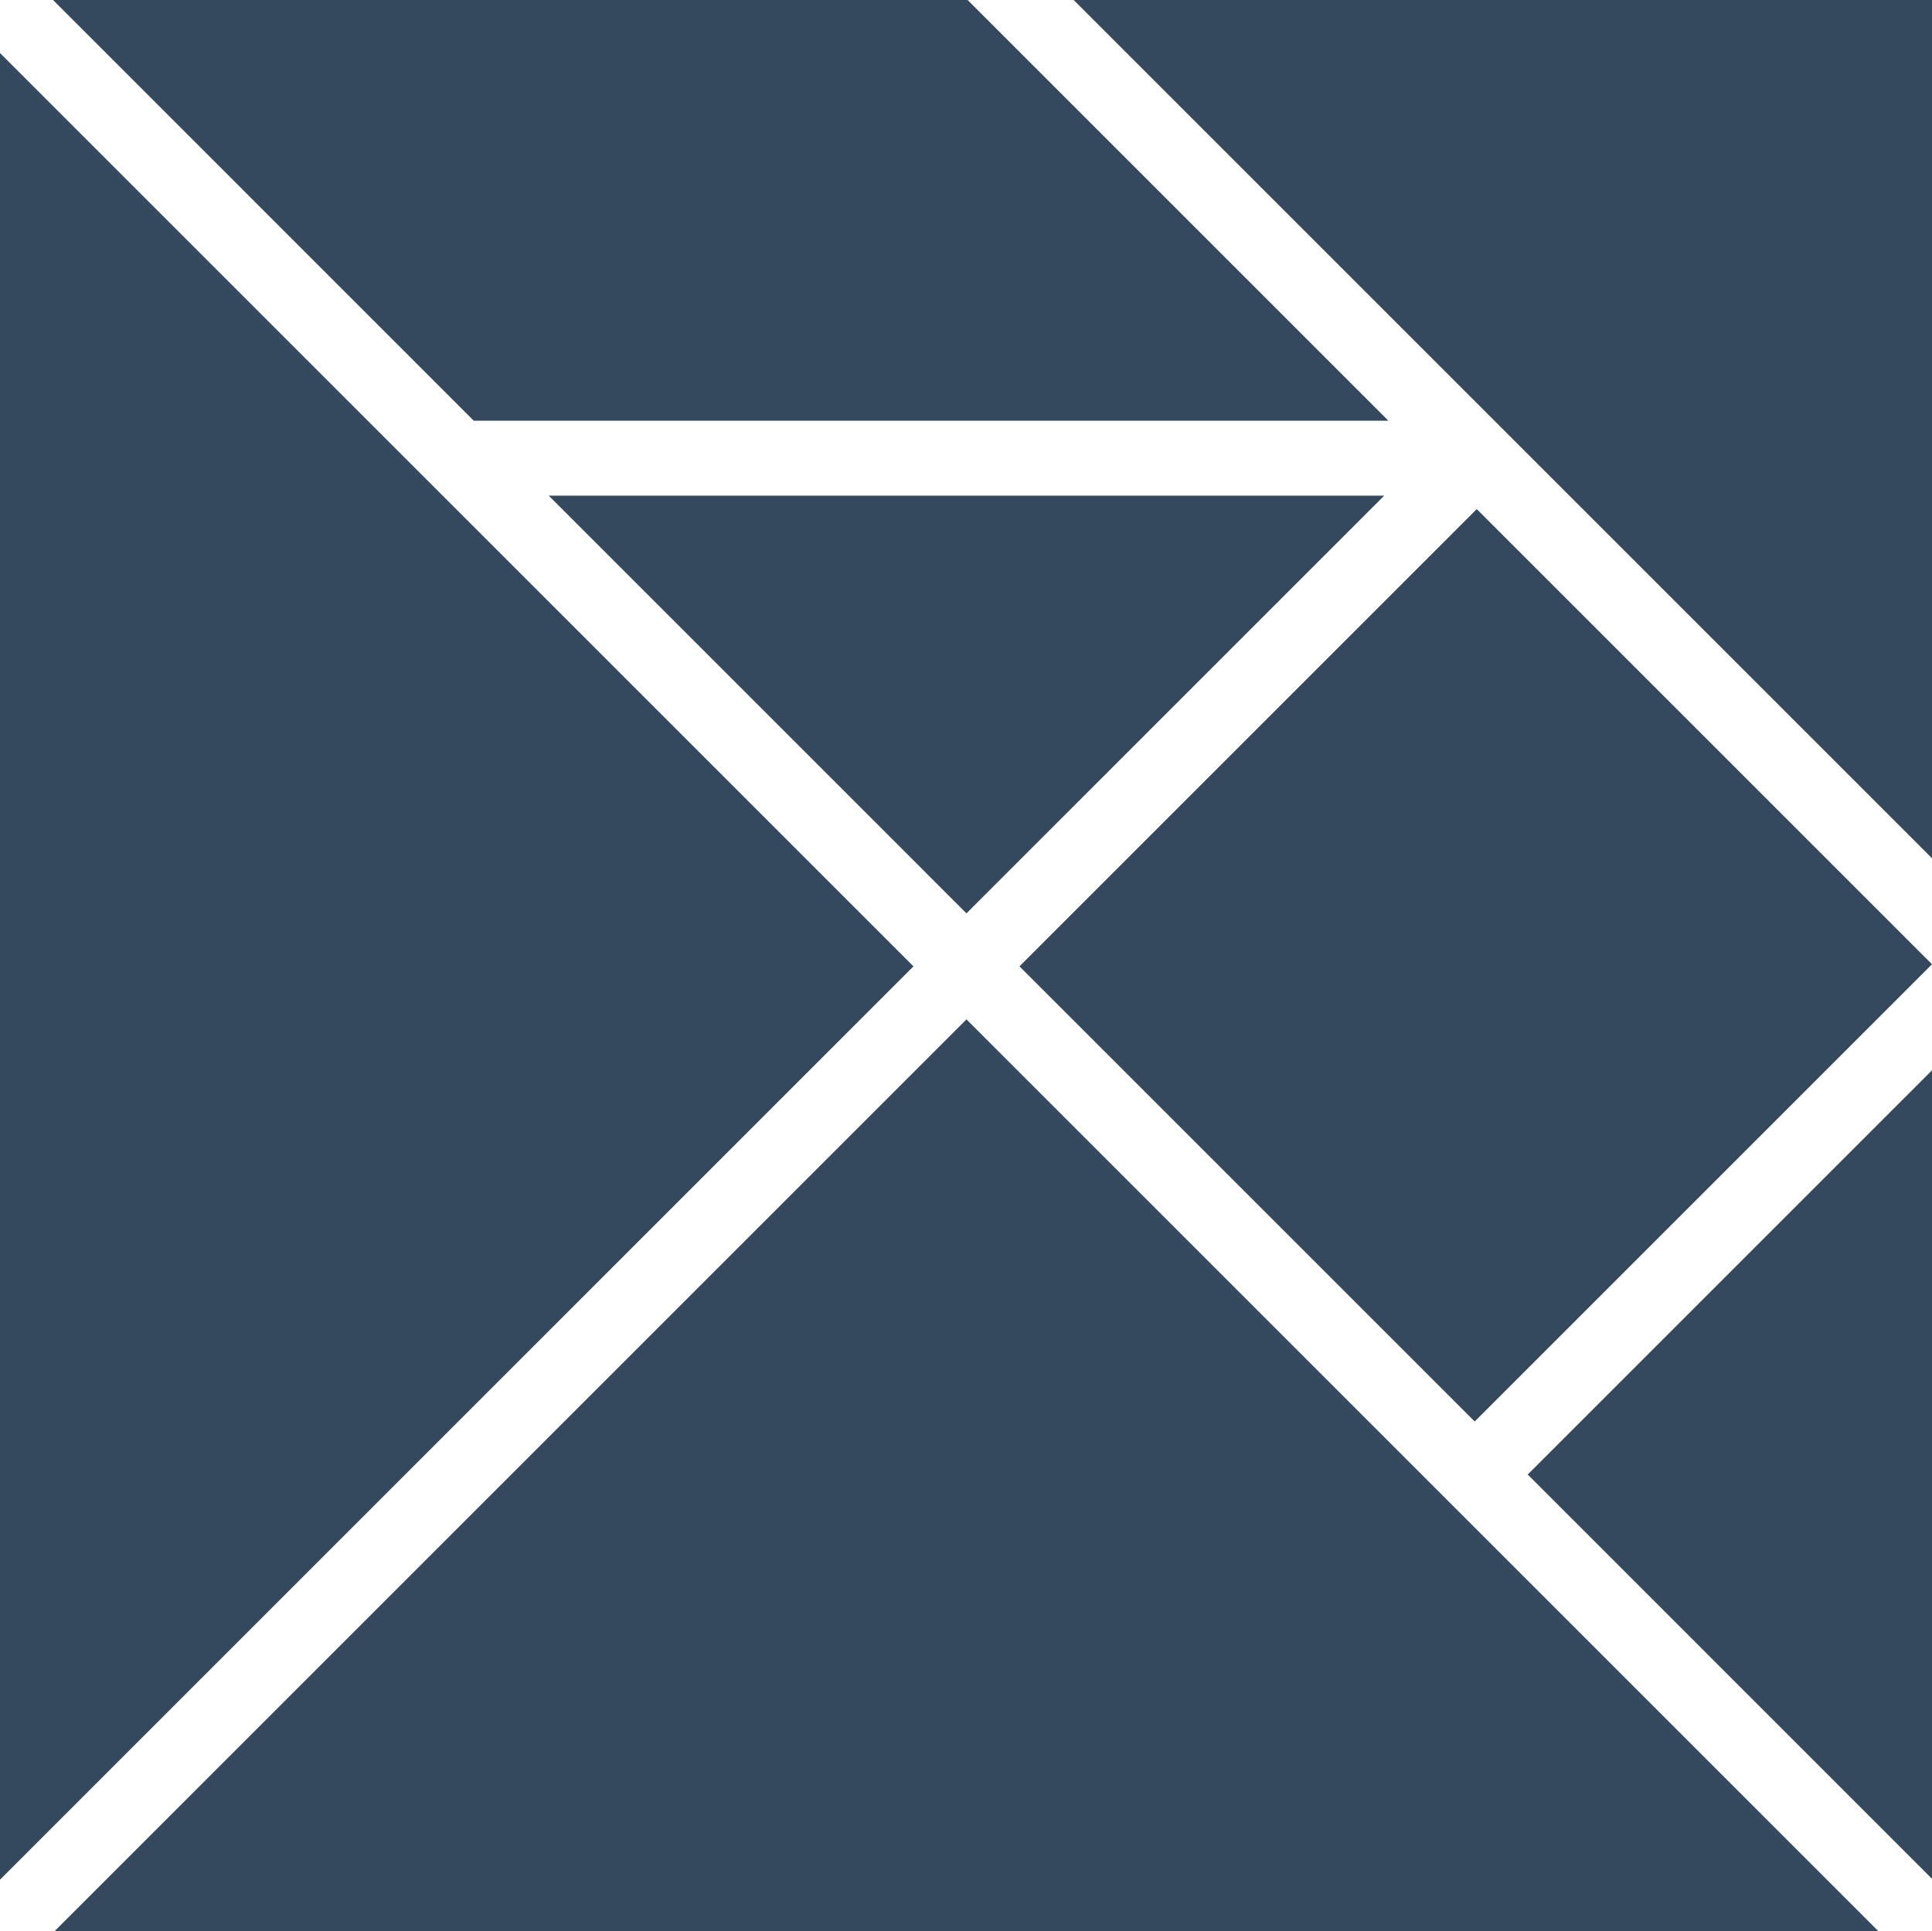
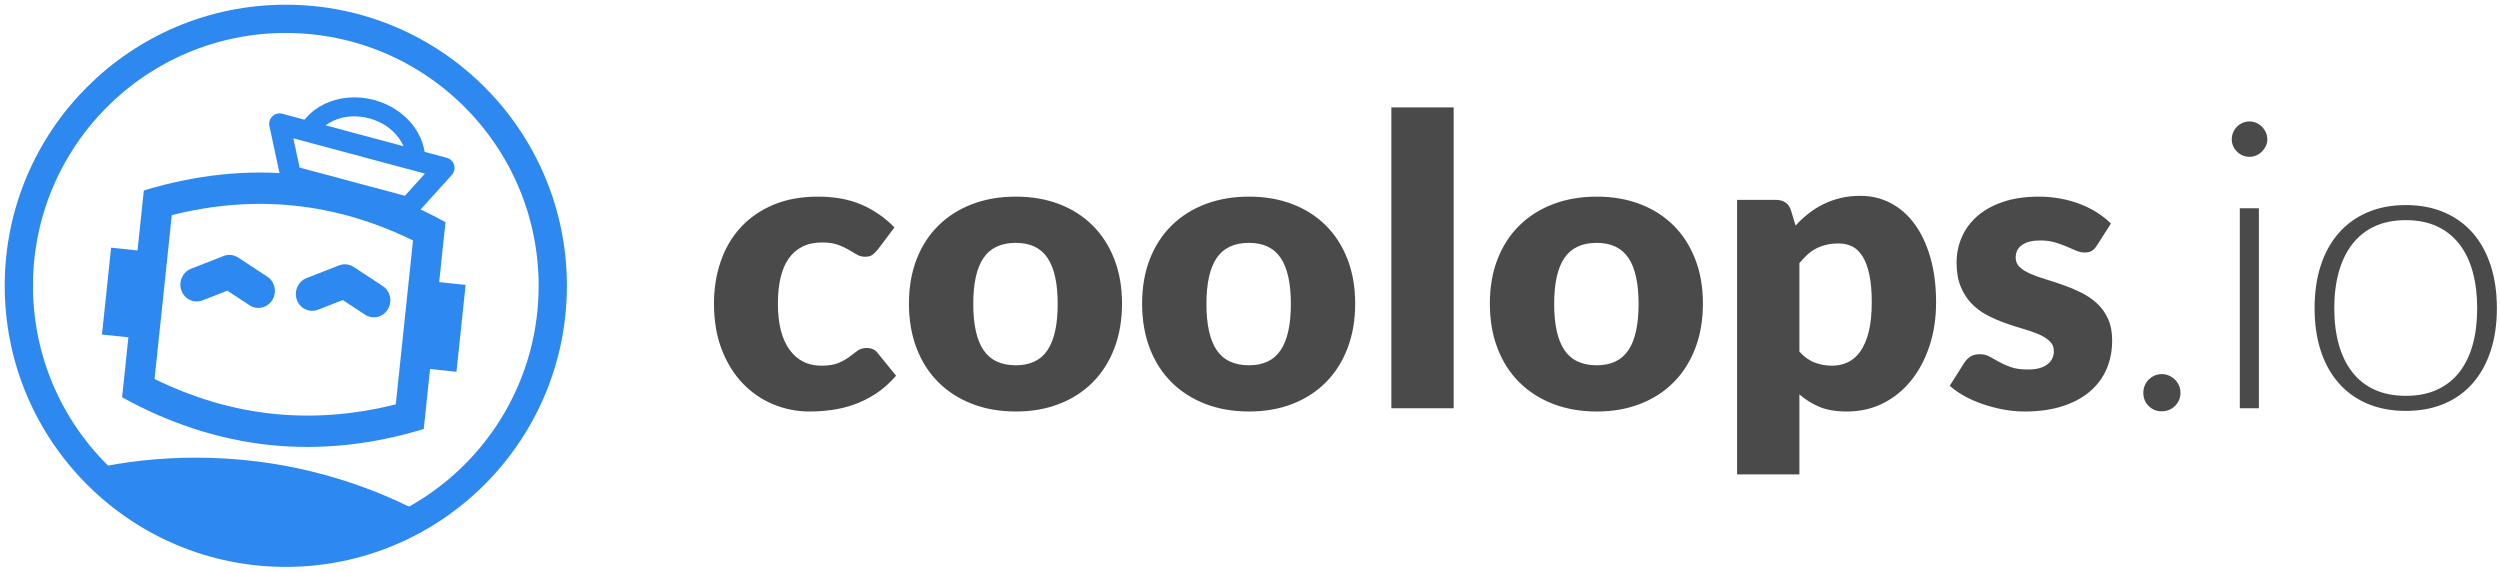
- <svg xmlns="http://www.w3.org/2000/svg" version="1.1" id="Layer_1" x="0px" y="0px" viewBox="0 0 323.141 322.95" enable-background="new 0 0 323.141 322.95" xml:space="preserve">
-   <g>
-     <polygon fill="#34495E" points="161.649,152.782 231.514,82.916 91.783,82.916" />
-     <polygon fill="#34495E" points="8.867,0 79.241,70.375 232.213,70.375 161.838,0" />
-     <rect fill="#34495E" x="192.99" y="107.392" transform="matrix(0.7071 0.7071 -0.7071 0.7071 186.4727 -127.2386)" width="107.676" height="108.167" />
-     <polygon fill="#34495E" points="323.298,143.724 323.298,0 179.573,0" />
-     <polygon fill="#34495E" points="152.781,161.649 0,8.868 0,314.432" />
-     <polygon fill="#34495E" points="255.522,246.655 323.298,314.432 323.298,178.879" />
-     <polygon fill="#34495E" points="161.649,170.517 8.869,323.298 314.43,323.298" />
+ <svg xmlns="http://www.w3.org/2000/svg" width="398px" height="91px" viewBox="0 0 398 91" version="1.1">
+   <defs />
+   <g id="Page-1" stroke="none" stroke-width="1" fill="none" fill-rule="evenodd">
+     <g id="outlined-logo" transform="translate(3, 2)">
+       <g id="symbol" transform="translate(0, 1)">
+         <g id="circle-and-body">
+           <circle id="Oval-2" stroke="#2D89EF" stroke-width="4.5" cx="42.5" cy="42.5" r="42.5" />
+           <path d="M11.565,71.642 C16.919,70.475 22.48,69.859 28.186,69.859 C41.315,69.859 53.679,73.117 64.508,78.865 C58.089,82.758 50.556,85 42.5,85 C30.308,85 19.315,79.866 11.565,71.642 Z" id="Combined-Shape" fill="#2D89EF" />
+         </g>
+         <g id="head" transform="translate(42.94774, 38.99726) rotate(-354) translate(-42.94774, -38.99726) translate(13.94774, 8.997261)" fill="#2D89EF" fill-rule="nonzero">
+           <g id="face" transform="translate(0, 15.70556)">
+             <path d="M9.694,34.764 C16.157,37.128 22.586,38.302 29,38.302 C35.414,38.302 41.843,37.128 48.306,34.764 L48.306,8.53 C41.843,6.167 35.414,4.992 29,4.992 C22.586,4.992 16.157,6.167 9.694,8.53 L9.694,34.764 Z M4.856,5.093 C12.904,1.698 20.952,2.27373675e-13 29,2.27373675e-13 C37.048,2.27373675e-13 45.096,1.698 53.144,5.093 L53.144,38.201 C45.096,41.597 37.048,43.294 29,43.294 C20.952,43.294 12.904,41.597 4.856,38.201 L4.856,5.093 Z" id="Rectangle" />
+             <path d="M19.745,19.568 L15.977,21.512 C14.686,22.177 13.117,21.638 12.472,20.306 C11.827,18.974 12.35,17.355 13.64,16.689 L18.576,14.143 C19.312,13.763 20.178,13.763 20.913,14.143 L25.849,16.689 C27.14,17.355 27.663,18.974 27.018,20.306 C26.372,21.638 24.803,22.177 23.513,21.512 L19.745,19.568 Z" id="Path-3" />
+             <path d="M34.413,21.076 C33.123,21.742 31.553,21.202 30.908,19.871 C30.263,18.539 30.786,16.92 32.076,16.254 L37.013,13.707 C37.748,13.328 38.614,13.328 39.349,13.707 L44.285,16.254 C45.576,16.92 46.099,18.539 45.454,19.871 C44.808,21.202 43.239,21.742 41.949,21.076 L38.181,19.132 L34.413,21.076 Z" id="Path-3" />
+             <polygon id="Line" points="0.626 14.694 5.464 14.694 5.464 28.6 0.626 28.6" />
+             <polygon id="Line" points="52.536 14.694 57.374 14.694 57.374 28.6 52.536 28.6" />
+           </g>
+           <g id="hat" transform="translate(38.41675, 11.02244) rotate(9) translate(-38.41675, -11.02244) translate(22.91675, 2.522436)">
+             <path d="M5.887,16.794 C5.266,16.794 4.697,16.445 4.413,15.891 L0.539,8.326 C-0.028,7.218 0.773,5.901 2.013,5.901 L29.13,5.901 C30.37,5.901 31.171,7.218 30.604,8.326 L26.73,15.891 C26.446,16.445 25.877,16.794 25.256,16.794 L5.887,16.794 Z M24.245,13.466 L26.414,9.229 L4.729,9.229 L6.898,13.466 L24.245,13.466 Z" id="Path-4" />
+             <path d="M26.117,9.078 L23.104,9.078 C23.104,5.803 19.786,3.026 15.571,3.026 C11.357,3.026 8.039,5.803 8.039,9.078 L5.026,9.078 C5.026,3.997 9.802,0 15.571,0 C21.341,0 26.117,3.997 26.117,9.078 Z" id="Oval-4" />
+           </g>
+         </g>
+       </g>
+       <path d="M136.776,37.688 C136.477,38.051 136.189,38.339 135.912,38.552 C135.635,38.765 135.24,38.872 134.728,38.872 C134.237,38.872 133.795,38.755 133.4,38.52 C133.005,38.285 132.563,38.024 132.072,37.736 C131.581,37.448 131.005,37.187 130.344,36.952 C129.683,36.717 128.861,36.6 127.88,36.6 C126.664,36.6 125.613,36.824 124.728,37.272 C123.843,37.72 123.112,38.36 122.536,39.192 C121.96,40.024 121.533,41.043 121.256,42.248 C120.979,43.453 120.84,44.813 120.84,46.328 C120.84,49.507 121.453,51.949 122.68,53.656 C123.907,55.363 125.597,56.216 127.752,56.216 C128.904,56.216 129.816,56.072 130.488,55.784 C131.16,55.496 131.731,55.176 132.2,54.824 C132.669,54.472 133.101,54.147 133.496,53.848 C133.891,53.549 134.387,53.4 134.984,53.4 C135.773,53.4 136.371,53.688 136.776,54.264 L139.656,57.816 C138.632,58.989 137.555,59.944 136.424,60.68 C135.293,61.416 134.136,61.992 132.952,62.408 C131.768,62.824 130.579,63.112 129.384,63.272 C128.189,63.432 127.027,63.512 125.896,63.512 C123.869,63.512 121.933,63.128 120.088,62.36 C118.243,61.592 116.621,60.477 115.224,59.016 C113.827,57.555 112.717,55.757 111.896,53.624 C111.075,51.491 110.664,49.059 110.664,46.328 C110.664,43.939 111.021,41.704 111.736,39.624 C112.451,37.544 113.507,35.741 114.904,34.216 C116.301,32.691 118.029,31.491 120.088,30.616 C122.147,29.741 124.531,29.304 127.24,29.304 C129.843,29.304 132.125,29.72 134.088,30.552 C136.051,31.384 137.821,32.6 139.4,34.2 L136.776,37.688 Z M158.728,29.304 C161.245,29.304 163.539,29.699 165.608,30.488 C167.677,31.277 169.453,32.408 170.936,33.88 C172.419,35.352 173.571,37.139 174.392,39.24 C175.213,41.341 175.624,43.704 175.624,46.328 C175.624,48.973 175.213,51.357 174.392,53.48 C173.571,55.603 172.419,57.405 170.936,58.888 C169.453,60.371 167.677,61.512 165.608,62.312 C163.539,63.112 161.245,63.512 158.728,63.512 C156.189,63.512 153.88,63.112 151.8,62.312 C149.72,61.512 147.928,60.371 146.424,58.888 C144.92,57.405 143.757,55.603 142.936,53.48 C142.115,51.357 141.704,48.973 141.704,46.328 C141.704,43.704 142.115,41.341 142.936,39.24 C143.757,37.139 144.92,35.352 146.424,33.88 C147.928,32.408 149.72,31.277 151.8,30.488 C153.88,29.699 156.189,29.304 158.728,29.304 Z M158.728,56.152 C161.011,56.152 162.691,55.347 163.768,53.736 C164.845,52.125 165.384,49.677 165.384,46.392 C165.384,43.107 164.845,40.664 163.768,39.064 C162.691,37.464 161.011,36.664 158.728,36.664 C156.381,36.664 154.664,37.464 153.576,39.064 C152.488,40.664 151.944,43.107 151.944,46.392 C151.944,49.677 152.488,52.125 153.576,53.736 C154.664,55.347 156.381,56.152 158.728,56.152 Z M195.848,29.304 C198.365,29.304 200.659,29.699 202.728,30.488 C204.797,31.277 206.573,32.408 208.056,33.88 C209.539,35.352 210.691,37.139 211.512,39.24 C212.333,41.341 212.744,43.704 212.744,46.328 C212.744,48.973 212.333,51.357 211.512,53.48 C210.691,55.603 209.539,57.405 208.056,58.888 C206.573,60.371 204.797,61.512 202.728,62.312 C200.659,63.112 198.365,63.512 195.848,63.512 C193.309,63.512 191,63.112 188.92,62.312 C186.84,61.512 185.048,60.371 183.544,58.888 C182.04,57.405 180.877,55.603 180.056,53.48 C179.235,51.357 178.824,48.973 178.824,46.328 C178.824,43.704 179.235,41.341 180.056,39.24 C180.877,37.139 182.04,35.352 183.544,33.88 C185.048,32.408 186.84,31.277 188.92,30.488 C191,29.699 193.309,29.304 195.848,29.304 Z M195.848,56.152 C198.131,56.152 199.811,55.347 200.888,53.736 C201.965,52.125 202.504,49.677 202.504,46.392 C202.504,43.107 201.965,40.664 200.888,39.064 C199.811,37.464 198.131,36.664 195.848,36.664 C193.501,36.664 191.784,37.464 190.696,39.064 C189.608,40.664 189.064,43.107 189.064,46.392 C189.064,49.677 189.608,52.125 190.696,53.736 C191.784,55.347 193.501,56.152 195.848,56.152 Z M228.424,15.096 L228.424,63 L218.504,63 L218.504,15.096 L228.424,15.096 Z M251.208,29.304 C253.725,29.304 256.019,29.699 258.088,30.488 C260.157,31.277 261.933,32.408 263.416,33.88 C264.899,35.352 266.051,37.139 266.872,39.24 C267.693,41.341 268.104,43.704 268.104,46.328 C268.104,48.973 267.693,51.357 266.872,53.48 C266.051,55.603 264.899,57.405 263.416,58.888 C261.933,60.371 260.157,61.512 258.088,62.312 C256.019,63.112 253.725,63.512 251.208,63.512 C248.669,63.512 246.36,63.112 244.28,62.312 C242.2,61.512 240.408,60.371 238.904,58.888 C237.4,57.405 236.237,55.603 235.416,53.48 C234.595,51.357 234.184,48.973 234.184,46.328 C234.184,43.704 234.595,41.341 235.416,39.24 C236.237,37.139 237.4,35.352 238.904,33.88 C240.408,32.408 242.2,31.277 244.28,30.488 C246.36,29.699 248.669,29.304 251.208,29.304 Z M251.208,56.152 C253.491,56.152 255.171,55.347 256.248,53.736 C257.325,52.125 257.864,49.677 257.864,46.392 C257.864,43.107 257.325,40.664 256.248,39.064 C255.171,37.464 253.491,36.664 251.208,36.664 C248.861,36.664 247.144,37.464 246.056,39.064 C244.968,40.664 244.424,43.107 244.424,46.392 C244.424,49.677 244.968,52.125 246.056,53.736 C247.144,55.347 248.861,56.152 251.208,56.152 Z M273.544,73.528 L273.544,29.816 L279.688,29.816 C280.307,29.816 280.824,29.955 281.24,30.232 C281.656,30.509 281.949,30.925 282.12,31.48 L282.856,33.912 C283.496,33.208 284.184,32.568 284.92,31.992 C285.656,31.416 286.445,30.92 287.288,30.504 C288.131,30.088 289.037,29.763 290.008,29.528 C290.979,29.293 292.04,29.176 293.192,29.176 C294.92,29.176 296.52,29.56 297.992,30.328 C299.464,31.096 300.733,32.205 301.8,33.656 C302.867,35.107 303.704,36.883 304.312,38.984 C304.92,41.085 305.224,43.469 305.224,46.136 C305.224,48.632 304.877,50.936 304.184,53.048 C303.491,55.16 302.52,56.995 301.272,58.552 C300.024,60.109 298.531,61.325 296.792,62.2 C295.053,63.075 293.128,63.512 291.016,63.512 C289.288,63.512 287.837,63.267 286.664,62.776 C285.491,62.285 284.424,61.624 283.464,60.792 L283.464,73.528 L273.544,73.528 Z M289.736,36.76 C289.011,36.76 288.355,36.829 287.768,36.968 C287.181,37.107 286.637,37.304 286.136,37.56 C285.635,37.816 285.171,38.141 284.744,38.536 C284.317,38.931 283.891,39.384 283.464,39.896 L283.464,53.976 C284.211,54.808 285.021,55.389 285.896,55.72 C286.771,56.051 287.688,56.216 288.648,56.216 C289.565,56.216 290.408,56.035 291.176,55.672 C291.944,55.309 292.611,54.728 293.176,53.928 C293.741,53.128 294.184,52.088 294.504,50.808 C294.824,49.528 294.984,47.971 294.984,46.136 C294.984,44.387 294.856,42.915 294.6,41.72 C294.344,40.525 293.987,39.56 293.528,38.824 C293.069,38.088 292.52,37.56 291.88,37.24 C291.24,36.92 290.525,36.76 289.736,36.76 Z M330.824,37.08 C330.568,37.485 330.296,37.773 330.008,37.944 C329.72,38.115 329.352,38.2 328.904,38.2 C328.435,38.2 327.965,38.099 327.496,37.896 C327.027,37.693 326.52,37.475 325.976,37.24 C325.432,37.005 324.819,36.787 324.136,36.584 C323.453,36.381 322.675,36.28 321.8,36.28 C320.541,36.28 319.576,36.52 318.904,37 C318.232,37.48 317.896,38.147 317.896,39 C317.896,39.619 318.115,40.131 318.552,40.536 C318.989,40.941 319.571,41.299 320.296,41.608 C321.021,41.917 321.843,42.211 322.76,42.488 C323.677,42.765 324.616,43.075 325.576,43.416 C326.536,43.757 327.475,44.157 328.392,44.616 C329.309,45.075 330.131,45.64 330.856,46.312 C331.581,46.984 332.163,47.8 332.6,48.76 C333.037,49.72 333.256,50.872 333.256,52.216 C333.256,53.859 332.957,55.373 332.36,56.76 C331.763,58.147 330.872,59.341 329.688,60.344 C328.504,61.347 327.043,62.125 325.304,62.68 C323.565,63.235 321.565,63.512 319.304,63.512 C318.173,63.512 317.043,63.405 315.912,63.192 C314.781,62.979 313.688,62.691 312.632,62.328 C311.576,61.965 310.6,61.533 309.704,61.032 C308.808,60.531 308.04,59.992 307.4,59.416 L309.704,55.768 C309.981,55.341 310.312,55.005 310.696,54.76 C311.08,54.515 311.581,54.392 312.2,54.392 C312.776,54.392 313.293,54.52 313.752,54.776 C314.211,55.032 314.707,55.309 315.24,55.608 C315.773,55.907 316.397,56.184 317.112,56.44 C317.827,56.696 318.728,56.824 319.816,56.824 C320.584,56.824 321.235,56.744 321.768,56.584 C322.301,56.424 322.728,56.205 323.048,55.928 C323.368,55.651 323.603,55.341 323.752,55 C323.901,54.659 323.976,54.307 323.976,53.944 C323.976,53.283 323.752,52.739 323.304,52.312 C322.856,51.885 322.269,51.517 321.544,51.208 C320.819,50.899 319.992,50.611 319.064,50.344 C318.136,50.077 317.192,49.773 316.232,49.432 C315.272,49.091 314.328,48.68 313.4,48.2 C312.472,47.72 311.645,47.112 310.92,46.376 C310.195,45.64 309.608,44.739 309.16,43.672 C308.712,42.605 308.488,41.315 308.488,39.8 C308.488,38.392 308.76,37.053 309.304,35.784 C309.848,34.515 310.664,33.4 311.752,32.44 C312.84,31.48 314.205,30.717 315.848,30.152 C317.491,29.587 319.411,29.304 321.608,29.304 C322.803,29.304 323.96,29.411 325.08,29.624 C326.2,29.837 327.251,30.136 328.232,30.52 C329.213,30.904 330.109,31.357 330.92,31.88 C331.731,32.403 332.445,32.973 333.064,33.592 L330.824,37.08 Z M338.216,60.536 C338.216,60.131 338.291,59.747 338.44,59.384 C338.589,59.021 338.797,58.707 339.064,58.44 C339.331,58.173 339.64,57.96 339.992,57.8 C340.344,57.64 340.733,57.56 341.16,57.56 C341.565,57.56 341.949,57.64 342.312,57.8 C342.675,57.96 342.989,58.173 343.256,58.44 C343.523,58.707 343.736,59.021 343.896,59.384 C344.056,59.747 344.136,60.131 344.136,60.536 C344.136,60.963 344.056,61.352 343.896,61.704 C343.736,62.056 343.523,62.365 343.256,62.632 C342.989,62.899 342.675,63.107 342.312,63.256 C341.949,63.405 341.565,63.48 341.16,63.48 C340.328,63.48 339.629,63.197 339.064,62.632 C338.499,62.067 338.216,61.368 338.216,60.536 Z M356.616,31.16 L356.616,63 L353.576,63 L353.576,31.16 L356.616,31.16 Z M357.96,20.184 C357.96,20.568 357.88,20.925 357.72,21.256 C357.56,21.587 357.352,21.88 357.096,22.136 C356.84,22.392 356.541,22.595 356.2,22.744 C355.859,22.893 355.496,22.968 355.112,22.968 C354.728,22.968 354.365,22.893 354.024,22.744 C353.683,22.595 353.384,22.392 353.128,22.136 C352.872,21.88 352.669,21.587 352.52,21.256 C352.371,20.925 352.296,20.568 352.296,20.184 C352.296,19.8 352.371,19.432 352.52,19.08 C352.669,18.728 352.872,18.424 353.128,18.168 C353.384,17.912 353.683,17.709 354.024,17.56 C354.365,17.411 354.728,17.336 355.112,17.336 C355.496,17.336 355.859,17.411 356.2,17.56 C356.541,17.709 356.84,17.912 357.096,18.168 C357.352,18.424 357.56,18.728 357.72,19.08 C357.88,19.432 357.96,19.8 357.96,20.184 Z M380.008,30.648 C382.291,30.648 384.333,31.037 386.136,31.816 C387.939,32.595 389.459,33.699 390.696,35.128 C391.933,36.557 392.877,38.28 393.528,40.296 C394.179,42.312 394.504,44.568 394.504,47.064 C394.504,49.56 394.179,51.811 393.528,53.816 C392.877,55.821 391.933,57.539 390.696,58.968 C389.459,60.397 387.939,61.496 386.136,62.264 C384.333,63.032 382.291,63.416 380.008,63.416 C377.725,63.416 375.683,63.032 373.88,62.264 C372.077,61.496 370.552,60.397 369.304,58.968 C368.056,57.539 367.107,55.821 366.456,53.816 C365.805,51.811 365.48,49.56 365.48,47.064 C365.48,44.568 365.805,42.312 366.456,40.296 C367.107,38.28 368.056,36.557 369.304,35.128 C370.552,33.699 372.077,32.595 373.88,31.816 C375.683,31.037 377.725,30.648 380.008,30.648 Z M380.008,61.016 C381.907,61.016 383.565,60.691 384.984,60.04 C386.403,59.389 387.587,58.456 388.536,57.24 C389.485,56.024 390.195,54.557 390.664,52.84 C391.133,51.123 391.368,49.197 391.368,47.064 C391.368,44.952 391.133,43.032 390.664,41.304 C390.195,39.576 389.485,38.099 388.536,36.872 C387.587,35.645 386.403,34.701 384.984,34.04 C383.565,33.379 381.907,33.048 380.008,33.048 C378.109,33.048 376.451,33.379 375.032,34.04 C373.613,34.701 372.429,35.645 371.48,36.872 C370.531,38.099 369.816,39.576 369.336,41.304 C368.856,43.032 368.616,44.952 368.616,47.064 C368.616,49.197 368.856,51.123 369.336,52.84 C369.816,54.557 370.531,56.024 371.48,57.24 C372.429,58.456 373.613,59.389 375.032,60.04 C376.451,60.691 378.109,61.016 380.008,61.016 Z" id="coolops.io" fill="#4A4A4A" />
+     </g>
  </g>
</svg>
